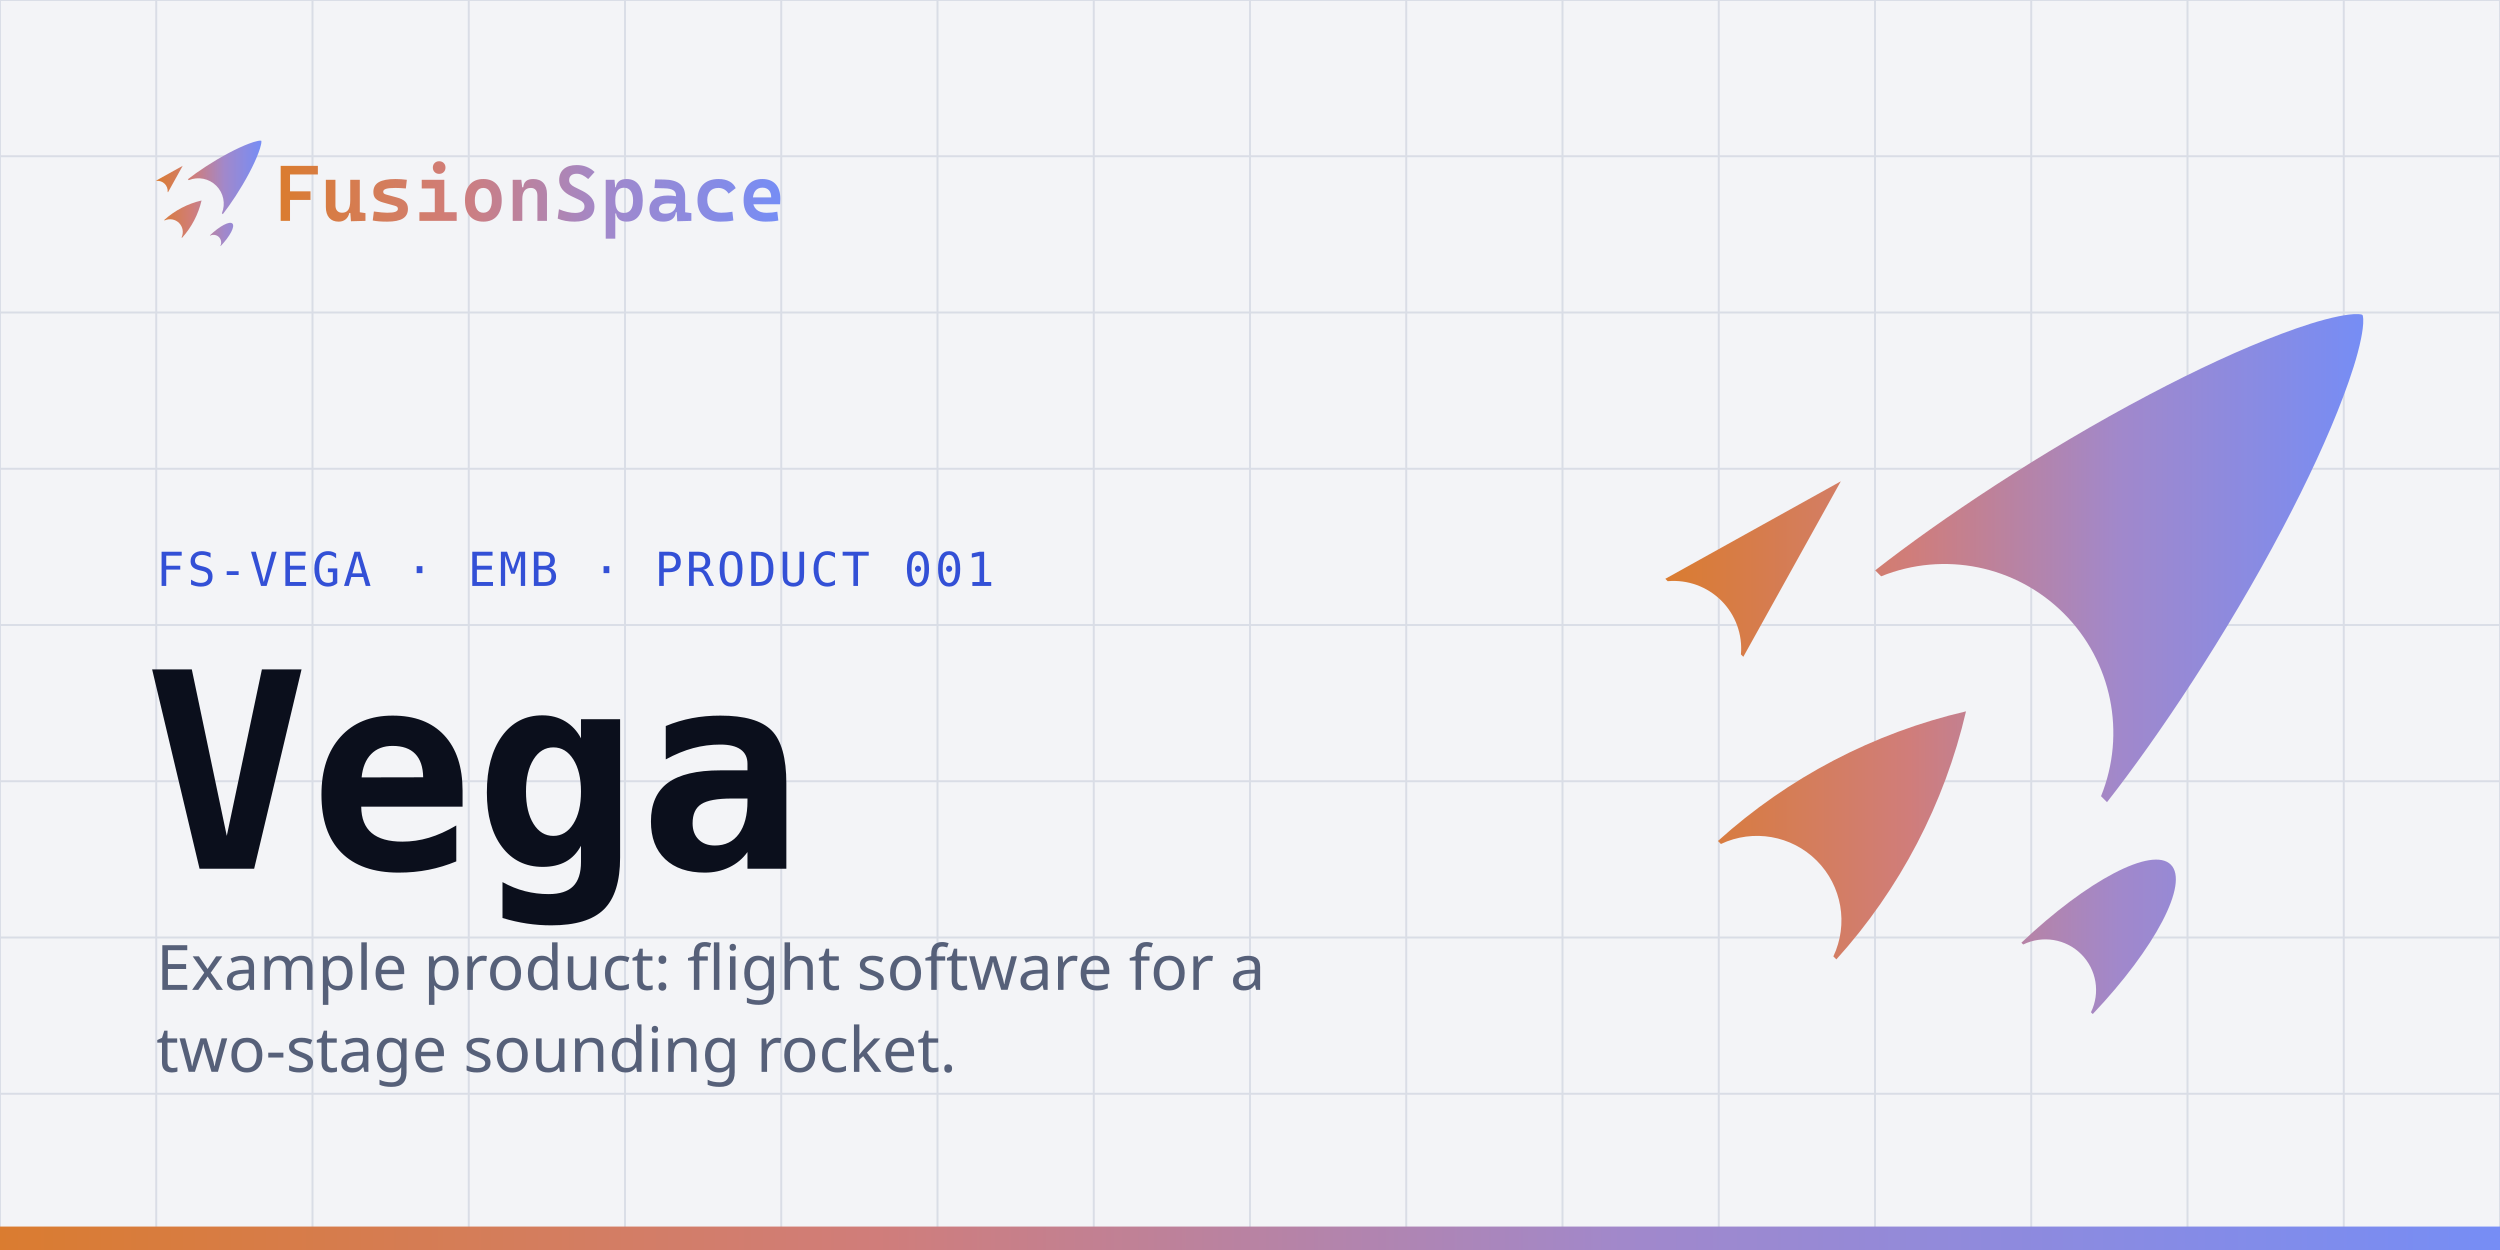
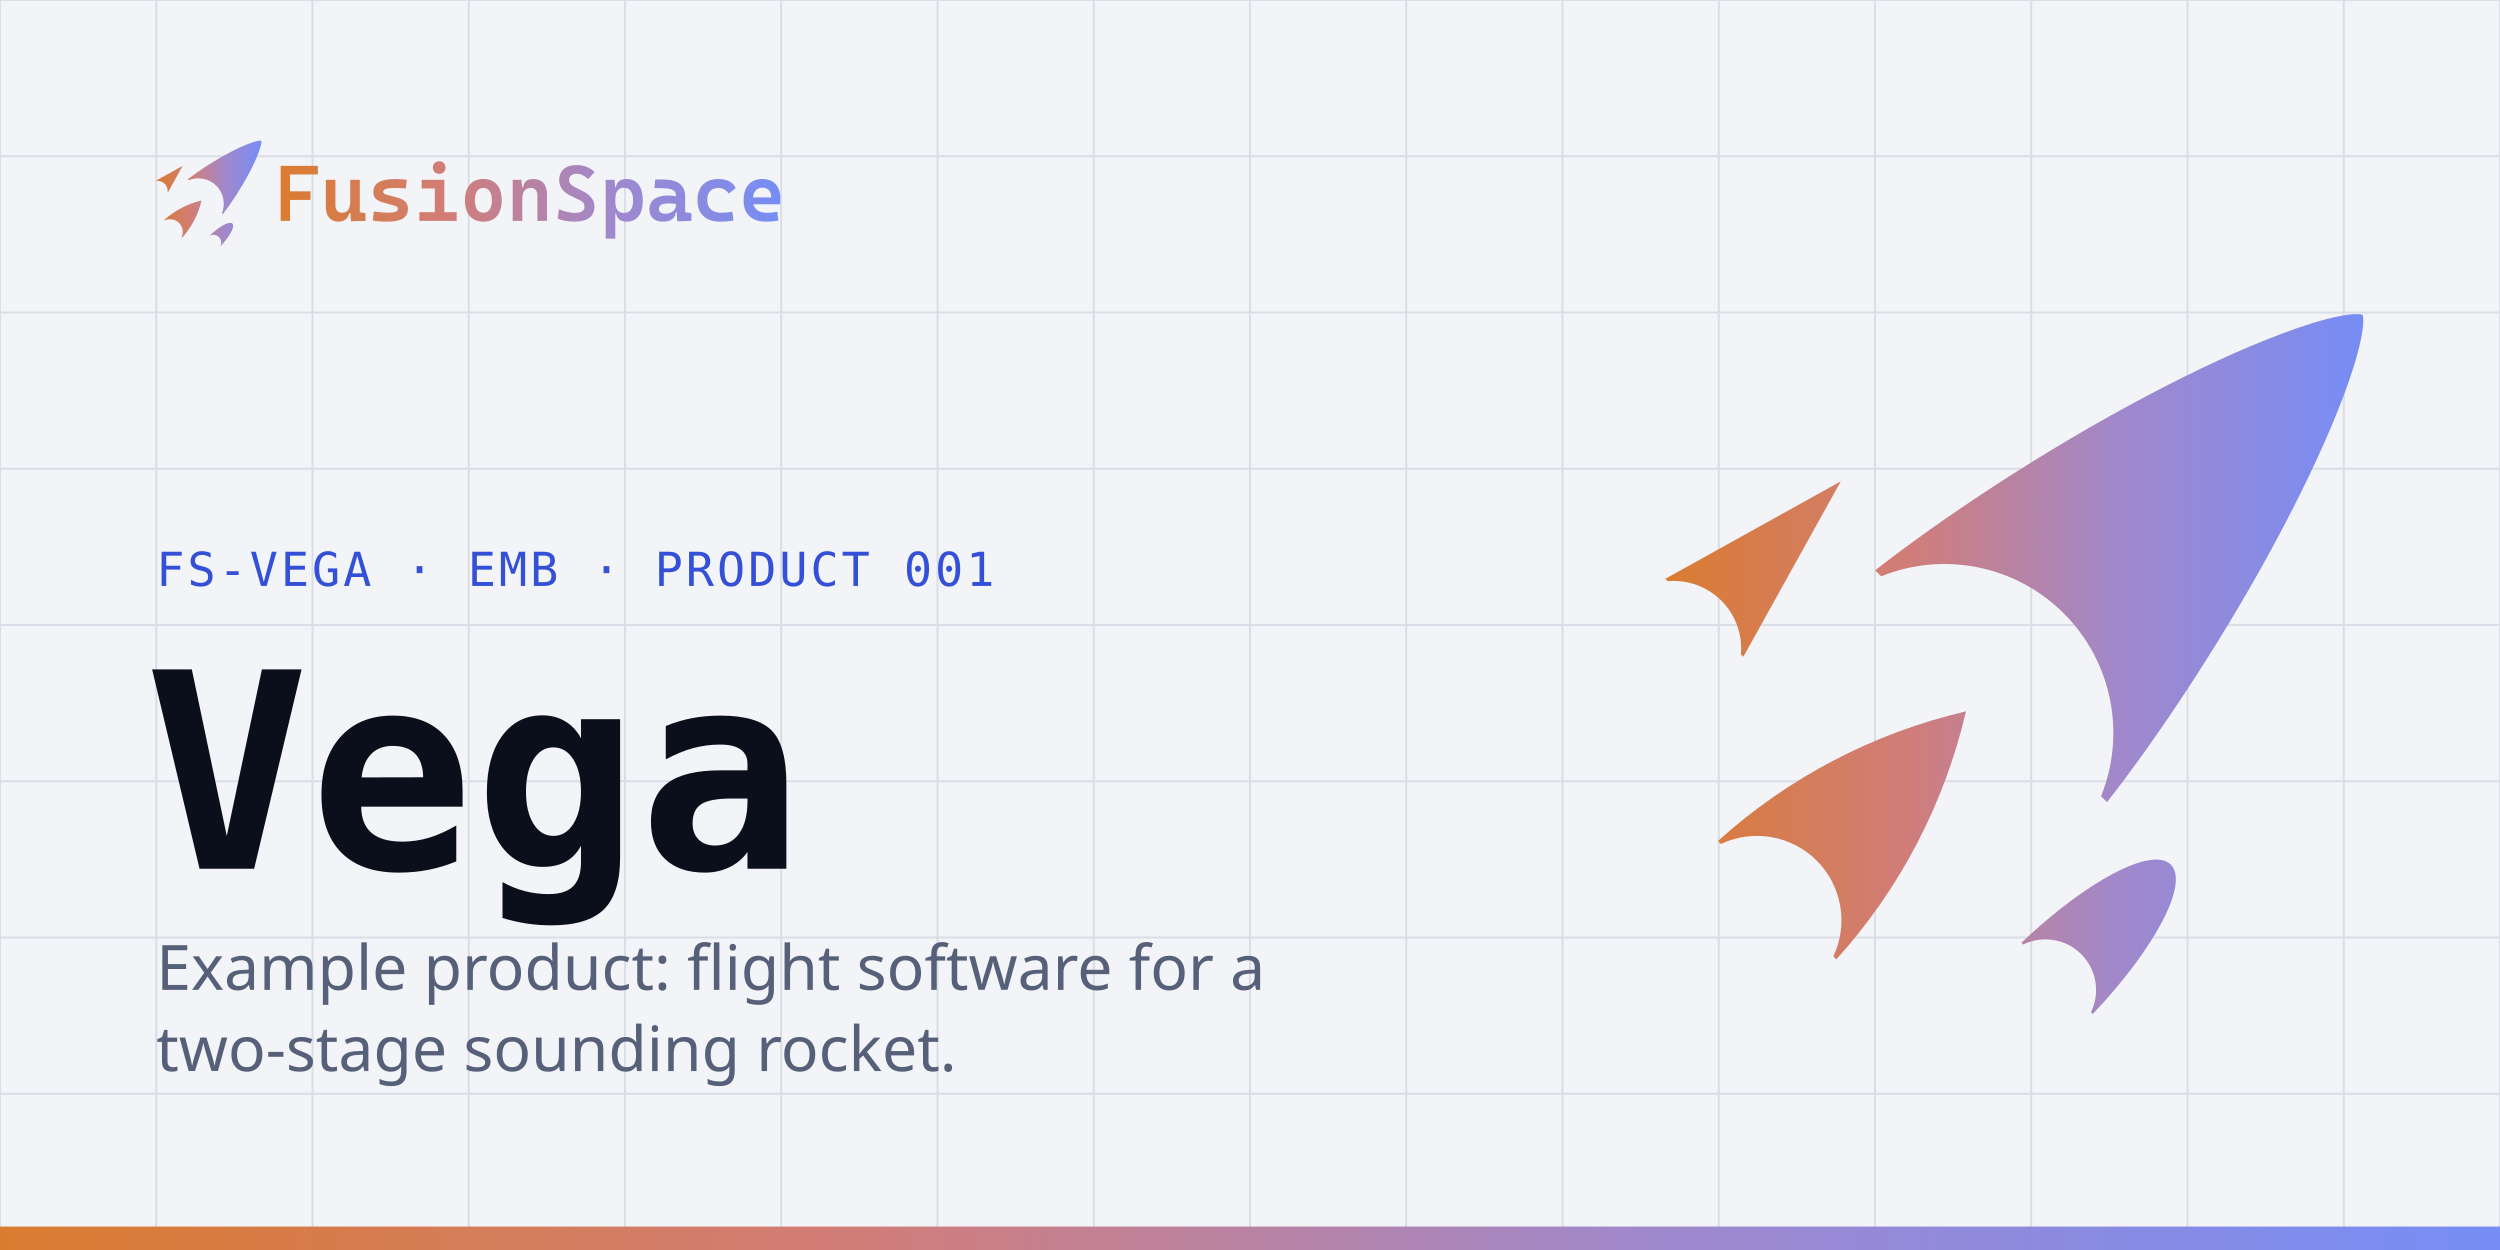
<svg xmlns="http://www.w3.org/2000/svg" width="1280" height="640" viewBox="0 0 1280 640" version="1.1">
  <defs id="defs">
    <linearGradient id="pb-strip" gradientUnits="userSpaceOnUse" x1="0" y1="0" x2="1280" y2="0">
      <stop offset="0.0" stop-color="#DA7C30" />
      <stop offset="0.35" stop-color="#D07D7A" />
      <stop offset="0.65" stop-color="#A188CB" />
      <stop offset="1.0" stop-color="#768DF5" />
    </linearGradient>
    <linearGradient id="pl-mg" gradientUnits="userSpaceOnUse" x1="0" y1="0" x2="114.668" y2="0">
      <stop offset="0.0" stop-color="#DA7C30" />
      <stop offset="0.35" stop-color="#D07D7A" />
      <stop offset="0.65" stop-color="#A188CB" />
      <stop offset="1.0" stop-color="#768DF5" />
    </linearGradient>
    <linearGradient id="pl-wg" gradientUnits="userSpaceOnUse" x1="135.668" y1="0" x2="680.485" y2="0">
      <stop offset="0.0" stop-color="#DA7C30" />
      <stop offset="0.35" stop-color="#D07D7A" />
      <stop offset="0.65" stop-color="#A188CB" />
      <stop offset="1.0" stop-color="#768DF5" />
    </linearGradient>
    <linearGradient id="pm-mg" gradientUnits="userSpaceOnUse" x1="0" y1="0" x2="199.422" y2="0">
      <stop offset="0.0" stop-color="#DA7C30" />
      <stop offset="0.35" stop-color="#D07D7A" />
      <stop offset="0.65" stop-color="#A188CB" />
      <stop offset="1.0" stop-color="#768DF5" />
    </linearGradient>
  </defs>
  <g id="layer-background">
    <rect width="1280" height="640" fill="#F3F4F7" />
    <path d="M0,0V640M80,0V640M160,0V640M240,0V640M320,0V640M400,0V640M480,0V640M560,0V640M640,0V640M720,0V640M800,0V640M880,0V640M960,0V640M1040,0V640M1120,0V640M1200,0V640M1280,0V640M0,0H1280M0,80H1280M0,160H1280M0,240H1280M0,320H1280M0,400H1280M0,480H1280M0,560H1280M0,640H1280" stroke="#D6DAE4" stroke-width="1" opacity="0.9" fill="none" />
    <rect x="0" y="628" width="1280" height="12" fill="url(#pb-strip)" />
  </g>
  <g id="layer-brand">
    <g transform="translate(80 72) scale(0.469565)">
      <path fill="url(#pl-mg)" d="M49.4,65.267 A91.912,91.912 0 0 1 28.1,106.02 L27.609,105.529 A13.874,13.874 0 0 0 9.138,87.059 L8.648,86.568 A91.912,91.912 0 0 1 49.4,65.267 Z" />
      <path fill="url(#pl-mg)" d="M28.836,27.474 L12.816,56.31 L12.424,55.917 A11.099,11.099 0 0 0 0.392,43.886 L0,43.494 L28.836,27.474 Z" />
      <path fill="url(#pl-mg)" d="M83.048,90.452 A8.324,29.134 45 0 1 70.221,115 L69.927,114.706 A8.324,8.324 0 0 0 58.795,103.573 L58.5,103.279 A8.324,29.134 45 0 1 83.048,90.452 Z" />
      <path fill="url(#pl-mg)" d="M114.529,0.139 C114.596,0.206 114.647,0.551 114.66,0.82 C114.708,1.741 114.51,3.012 114.303,4.033 C113.71,6.967 112.634,10.223 111.404,13.495 C108.886,20.189 105.487,27.458 101.452,35.131 C92.22,52.684 80.843,69.636 72.564,80.19 L71.583,79.209 A27.747,27.747 0 0 0 35.459,43.085 L34.478,42.104 C45.032,33.824 61.983,22.447 79.536,13.216 C87.209,9.18 94.479,5.782 101.173,3.264 C104.444,2.034 107.7,0.957 110.634,0.364 C111.656,0.158 112.927,-0.04 113.848,0.007 C114.116,0.021 114.461,0.071 114.529,0.139 Z" />
      <path fill="url(#pl-wg)" d="M135.668 87.5V27.5H145.851V87.5ZM135.668 64.683V55.261H168.203V64.683ZM135.668 36.88V27.5H176.232V36.88ZM198.879 88.345Q192.203 88.345 188.57 84.141Q184.936 79.937 184.936 72.289V42.711H195.372V70.599Q195.372 74.444 197.316 76.535Q199.26 78.627 202.682 78.627Q207.077 78.627 209.295 75.521Q211.513 72.415 211.513 65.106L213.795 78.88H210.541Q209.485 83.444 206.422 85.894Q203.358 88.345 198.879 88.345ZM212.274 87.923 211.513 77.19V69.331H221.95V78.12L228.119 79.049V87.5ZM211.513 74.824V42.711H221.95V72.289ZM251.781 88.345Q246.668 88.345 242.865 88.028Q239.063 87.711 236.063 87.077L237.288 77.275Q242.232 77.951 245.781 78.289Q249.33 78.627 251.781 78.627Q257.95 78.627 260.717 77.613Q263.485 76.599 263.485 74.401Q263.485 73.007 262.682 72.246Q261.879 71.486 260.147 71.021L247.26 67.43Q241.936 65.951 239.337 63.352Q236.739 60.754 236.739 56.021Q236.739 48.754 242.633 45.31Q248.527 41.866 260.992 41.866Q264.034 41.866 267.013 42.077Q269.992 42.289 273.246 42.711L272.147 52.176Q268.471 51.838 265.703 51.711Q262.936 51.585 260.739 51.585Q253.767 51.585 250.619 52.556Q247.471 53.528 247.471 55.683Q247.471 57.12 248.401 57.796Q249.33 58.472 251.274 58.979L262.091 61.894Q268.386 63.5 271.408 66.415Q274.429 69.331 274.429 74.359Q274.429 81.542 268.915 84.944Q263.401 88.345 251.781 88.345ZM303.71 87.5V45.246H314.105V87.5ZM286.936 87.5V78.035H304.556V87.5ZM313.26 87.5V78.035H327.584V87.5ZM289.471 52.176V42.711H314.105V52.176ZM308.485 36.246Q305.485 36.246 303.541 34.303Q301.598 32.359 301.598 29.359Q301.598 26.359 303.541 24.415Q305.485 22.472 308.485 22.472Q311.485 22.472 313.429 24.415Q315.372 26.359 315.372 29.359Q315.372 32.359 313.429 34.303Q311.485 36.246 308.485 36.246ZM356.654 88.345Q347.147 88.345 341.886 82.261Q336.626 76.176 336.626 65.106Q336.626 53.993 341.886 47.93Q347.147 41.866 356.654 41.866Q366.203 41.866 371.443 47.93Q376.682 53.993 376.682 65.106Q376.682 76.176 371.443 82.261Q366.203 88.345 356.654 88.345ZM356.654 78.627Q361.133 78.627 363.541 75.099Q365.95 71.57 365.95 65.106Q365.95 58.599 363.52 55.092Q361.091 51.585 356.654 51.585Q352.217 51.585 349.788 55.092Q347.358 58.599 347.358 65.106Q347.358 71.57 349.788 75.099Q352.217 78.627 356.654 78.627ZM415.598 87.5V60.035Q415.598 55.979 413.739 53.782Q411.879 51.585 408.499 51.585Q399.119 51.585 399.119 64.007L396.499 50.824H400.133Q400.64 46.303 403.281 44.085Q405.922 41.866 411.161 41.866Q418.26 41.866 422.147 46.176Q426.034 50.486 426.034 58.345V87.5ZM388.682 87.5V42.711H398.063L399.119 52.176V87.5ZM455.992 88.345Q450.879 88.345 446.21 87.5Q441.541 86.655 437.739 85.049L439.091 74.782Q443.739 76.768 448.217 77.803Q452.696 78.838 456.668 78.838Q461.739 78.838 464.337 77.042Q466.936 75.246 466.936 71.782Q466.936 67.261 461.781 64.894L452.443 60.458Q446.147 57.5 442.746 53.148Q439.344 48.796 439.344 43.134Q439.344 35.275 444.351 30.965Q449.358 26.655 458.527 26.655Q464.274 26.655 469.112 28.535Q473.95 30.415 477.964 34.218L470.992 41.908Q467.739 39.035 464.675 37.577Q461.612 36.12 458.57 36.12Q454.598 36.12 452.401 37.915Q450.203 39.711 450.203 43.134Q450.203 45.5 451.703 47.296Q453.203 49.092 456.034 50.528L464.443 54.711Q470.908 57.923 474.351 62.127Q477.795 66.331 477.795 71.824Q477.795 79.894 472.239 84.12Q466.682 88.345 455.992 88.345ZM490.091 106.937V42.711H499.682L500.527 52.176V106.937ZM512.781 88.345Q507.922 88.345 504.964 86.063Q502.006 83.782 501.415 79.387H497.485L500.527 65.739Q500.527 72.415 502.788 75.627Q505.048 78.838 510.077 78.838Q514.936 78.838 517.429 75.415Q519.922 71.993 519.922 65.317Q519.922 58.556 517.386 54.965Q514.851 51.373 510.077 51.373Q505.344 51.373 502.936 54.606Q500.527 57.838 500.527 64.514L497.739 50.824H501.119Q501.837 46.43 504.71 44.148Q507.584 41.866 512.739 41.866Q521.316 41.866 525.901 47.908Q530.485 53.951 530.485 65.317Q530.485 76.514 525.901 82.43Q521.316 88.345 512.781 88.345ZM568.091 87.923 567.288 74.655 566.696 69.669V59.782Q566.696 55.852 563.612 54.014Q560.527 52.176 554.401 52.007L543.246 51.711L544.091 42.289L553.556 42.415Q565.302 42.585 571.006 47.211Q576.71 51.838 576.71 60.711V78.12L583.471 79.049V87.5ZM552.668 88.345Q545.57 88.345 541.661 84.88Q537.753 81.415 537.753 75.077Q537.753 67.725 542.992 63.796Q548.232 59.866 557.823 59.866Q561.626 59.866 564.499 60.289Q567.372 60.711 569.992 61.599L568.133 69.373Q565.386 68.739 563.02 68.634Q560.654 68.528 558.077 68.528Q548.105 68.528 548.105 74.401Q548.105 76.979 549.858 78.331Q551.612 79.683 554.95 79.683Q558.837 79.683 561.457 78.268Q564.077 76.852 565.386 74.676Q566.696 72.5 566.696 70.176V66.542L568.725 78.035H565.133L566.612 76.683Q566.527 80.57 564.816 83.169Q563.105 85.768 560.02 87.056Q556.936 88.345 552.668 88.345ZM615.034 88.345Q603.119 88.345 596.633 82.324Q590.147 76.303 590.147 65.021Q590.147 54.035 596.147 47.951Q602.147 41.866 613.302 41.866Q620.105 41.866 624.943 44.465Q629.781 47.063 631.809 51.796L624.077 57.838Q622.217 54.838 619.323 53.211Q616.429 51.585 612.964 51.585Q607.217 51.585 604.006 54.965Q600.795 58.345 600.795 64.599Q600.795 71.444 604.746 75.035Q608.696 78.627 616.048 78.627Q619.133 78.627 622.196 78.331Q625.26 78.035 628.175 77.528L629.274 87.077Q625.851 87.838 622.175 88.092Q618.499 88.345 615.034 88.345ZM664.556 88.345Q653.02 88.345 646.725 82.324Q640.429 76.303 640.429 65.021Q640.429 54.035 645.774 47.951Q651.119 41.866 660.837 41.866Q670.217 41.866 675.351 47.444Q680.485 53.021 680.485 63.627Q680.485 66.711 680.232 69.415H647.95V61.894H670.513Q670.513 56.782 667.978 54.035Q665.443 51.289 660.922 51.289Q655.978 51.289 653.232 54.754Q650.485 58.218 650.485 64.599Q650.485 71.486 654.415 75.099Q658.344 78.711 665.57 78.711Q668.527 78.711 671.379 78.394Q674.232 78.077 677.189 77.528L678.288 87.162Q674.147 87.923 670.682 88.134Q667.217 88.345 664.556 88.345Z" />
    </g>
    <g transform="translate(852.636 160.8) scale(1.792)">
      <path fill="url(#pm-mg)" d="M85.914,113.508 A159.848,159.848 0 0 1 48.869,184.382 L48.016,183.529 A24.128,24.128 0 0 0 15.893,151.406 L15.04,150.553 A159.848,159.848 0 0 1 85.914,113.508 Z" />
      <path fill="url(#pm-mg)" d="M50.149,47.781 L22.289,97.93 L21.606,97.248 A19.302,19.302 0 0 0 0.682,76.324 L0,75.642 L50.149,47.781 Z" />
      <path fill="url(#pm-mg)" d="M144.432,157.307 A14.477,50.669 45 0 1 122.124,200 L121.612,199.488 A14.477,14.477 0 0 0 102.251,180.127 L101.74,179.615 A14.477,50.669 45 0 1 144.432,157.307 Z" />
      <path fill="url(#pm-mg)" d="M199.181,0.241 C199.298,0.359 199.385,0.959 199.41,1.426 C199.492,3.027 199.147,5.238 198.788,7.014 C197.757,12.117 195.885,17.78 193.745,23.469 C189.367,35.111 183.456,47.753 176.438,61.098 C160.383,91.625 140.597,121.106 126.198,139.461 L124.492,137.755 A48.256,48.256 0 0 0 61.667,74.93 L59.961,73.224 C78.316,58.825 107.797,39.039 138.324,22.984 C151.669,15.965 164.31,10.055 175.953,5.676 C181.642,3.537 187.305,1.665 192.407,0.634 C194.184,0.275 196.395,-0.07 197.996,0.012 C198.463,0.036 199.063,0.124 199.181,0.241 Z" />
    </g>
  </g>
  <g id="layer-text-edit-me">
    <text x="80" y="300" text-anchor="start" fill="#3350D6" style="font-family:'Cascadia Mono',monospace;font-weight:400;font-size:24px;letter-spacing:1.5px">FS-VEGA · EMB · PRODUCT 001</text>
    <text x="74" y="444.8" text-anchor="start" fill="#0B0F1C" style="font-family:'Cascadia Mono',monospace;font-weight:600;font-size:140px">Vega</text>
    <text x="80" y="506.8" text-anchor="start" fill="#566079" style="font-family:Archivo,sans-serif;font-weight:400;font-size:32px">Example product: flight software for a</text>
-     <text x="80" y="548.8" text-anchor="start" fill="#566079" style="font-family:Archivo,sans-serif;font-weight:400;font-size:32px">two-stage sounding rocket.</text>
+     <text x="80" y="548.4" text-anchor="start" fill="#566079" style="font-family:Archivo,sans-serif;font-weight:400;font-size:32px">two-stage sounding rocket.</text>
  </g>
</svg>
